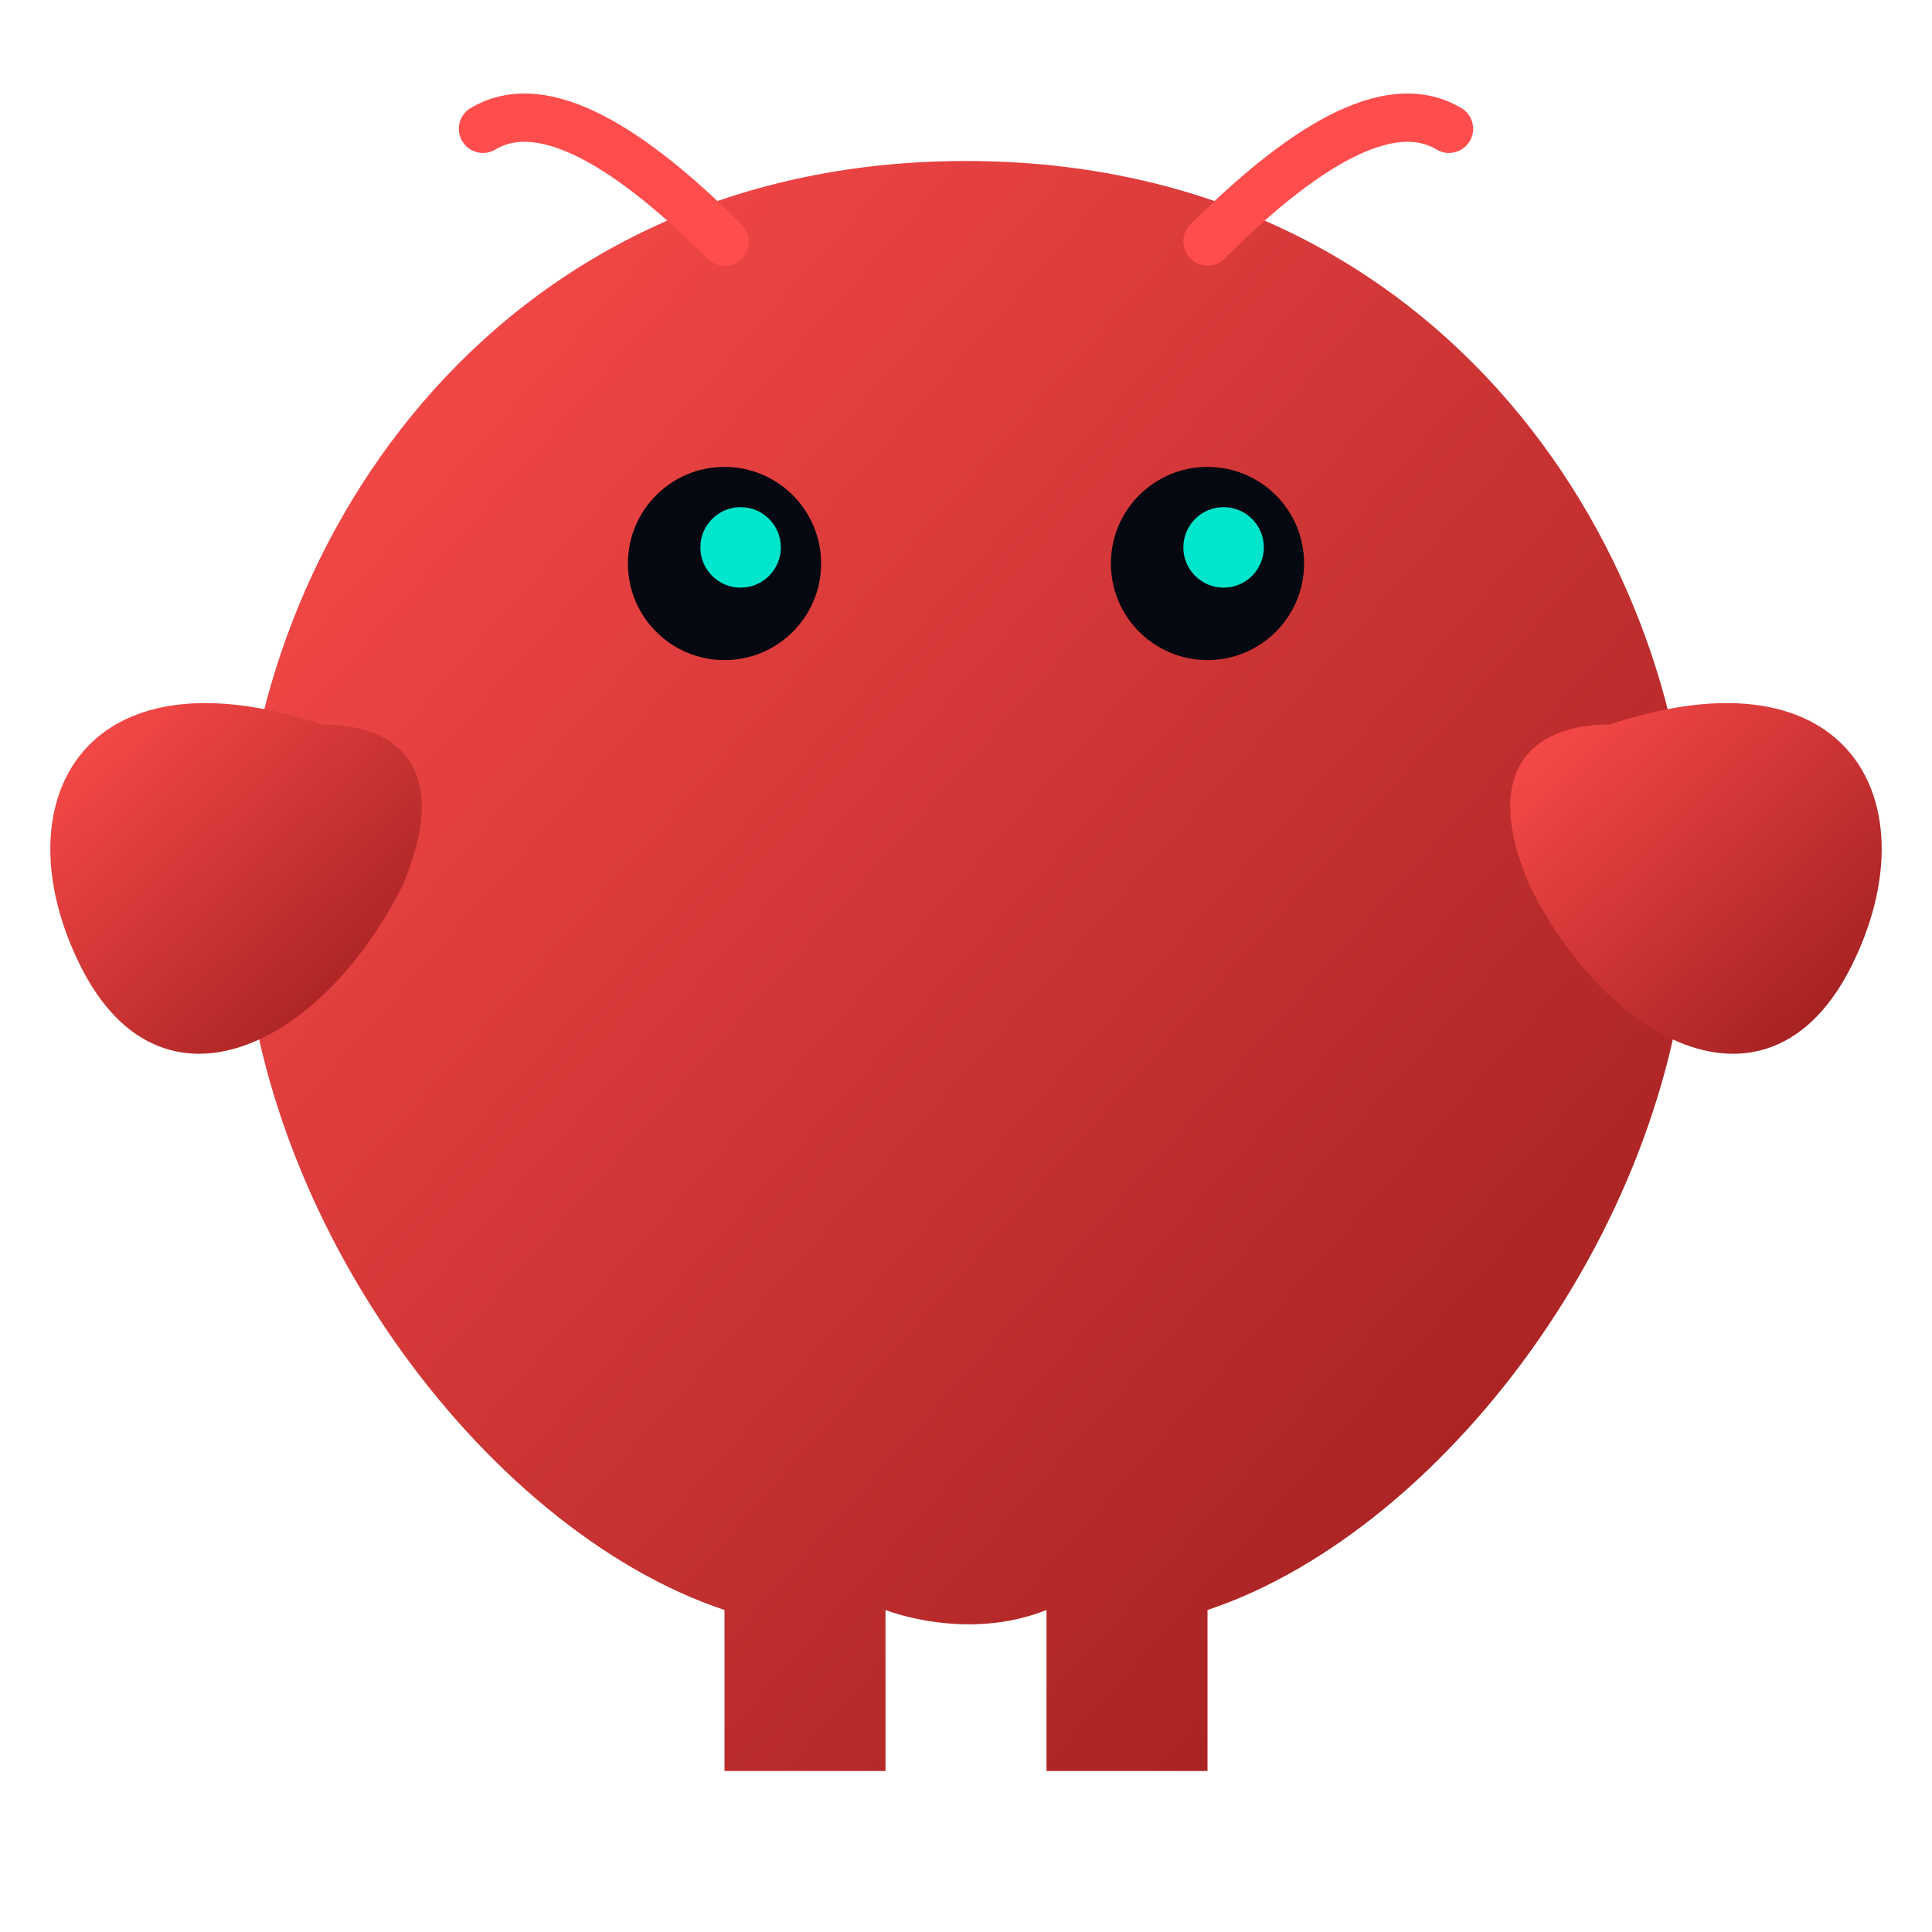
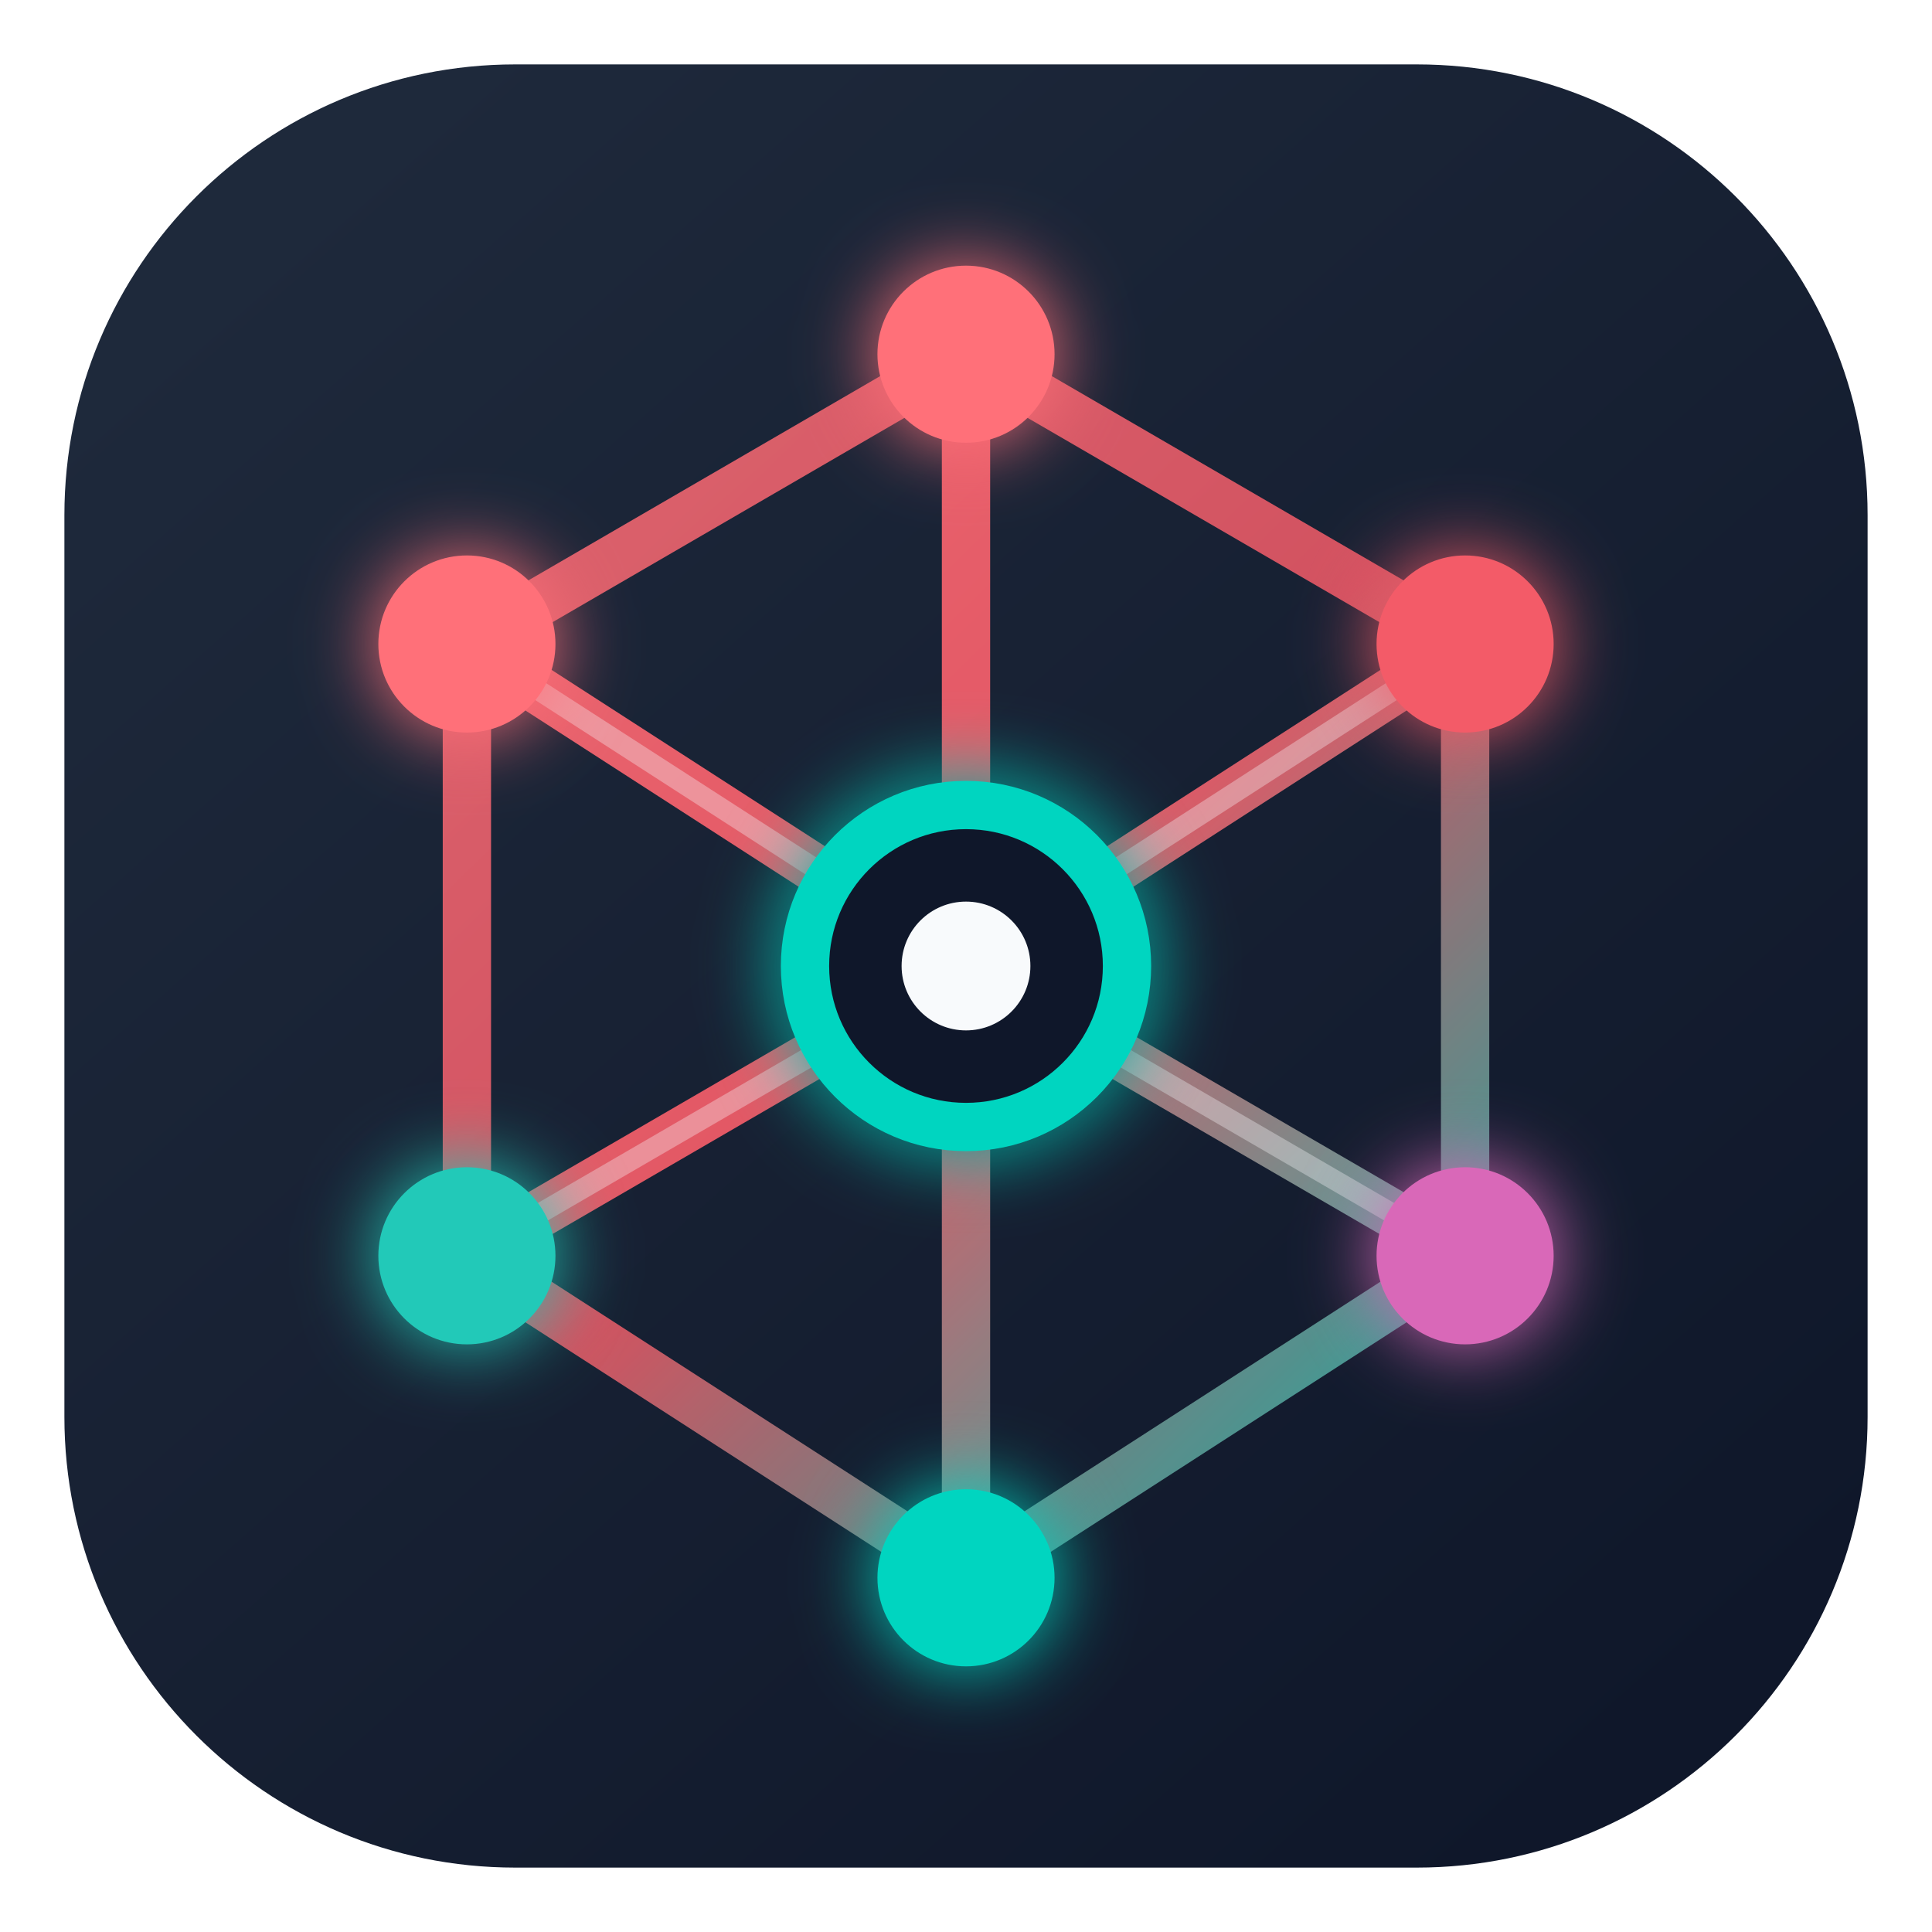
- <svg xmlns="http://www.w3.org/2000/svg" viewBox="0 0 120 120" fill="none">
+ <svg xmlns="http://www.w3.org/2000/svg" viewBox="0 0 120 120" fill="none" role="img" aria-labelledby="maap-logo-title">
  <defs>
-     <linearGradient id="lobster-gradient" x1="0%" y1="0%" x2="100%" y2="100%">
-       <stop offset="0%" stop-color="#ff4d4d" />
-       <stop offset="100%" stop-color="#991b1b" />
+     <linearGradient id="maap-surface" x1="18" y1="12" x2="103" y2="108" gradientUnits="userSpaceOnUse">
+       <stop stop-color="#1E293B" />
+       <stop offset="1" stop-color="#0F172A" />
    </linearGradient>
+     <linearGradient id="maap-network" x1="25" y1="22" x2="97" y2="96" gradientUnits="userSpaceOnUse">
+       <stop stop-color="#FF7079" />
+       <stop offset="0.5" stop-color="#F35B68" />
+       <stop offset="1" stop-color="#00D5C0" />
+     </linearGradient>
+     <filter id="maap-glow" x="-30%" y="-30%" width="160%" height="160%" color-interpolation-filters="sRGB">
+       <feGaussianBlur stdDeviation="2.4" result="blur" />
+       <feMerge>
+         <feMergeNode in="blur" />
+         <feMergeNode in="SourceGraphic" />
+       </feMerge>
+     </filter>
  </defs>
-   <g>
-     <animateTransform attributeName="transform" type="translate" additive="sum" values="0 0; 0 -5; 0 0" keyTimes="0; 0.5; 1" dur="4s" repeatCount="indefinite" calcMode="spline" keySplines="0.42 0 0.58 1; 0.42 0 0.58 1" />
-     <path d="M60 10 C30 10 15 35 15 55 C15 75 30 95 45 100 L45 110 L55 110 L55 100 C55 100 60 102 65 100 L65 110 L75 110 L75 100 C90 95 105 75 105 55 C105 35 90 10 60 10Z" fill="url(#lobster-gradient)" />
-     <path d="M20 45 C5 40 0 50 5 60 C10 70 20 65 25 55 C28 48 25 45 20 45Z" fill="url(#lobster-gradient)">
-       <animateTransform attributeName="transform" type="rotate" values="0 26 53; 0 26 53; -8 26 53; 0 26 53; 0 26 53" keyTimes="0; 0.85; 0.9; 0.95; 1" dur="4s" repeatCount="indefinite" calcMode="spline" keySplines="0.42 0 0.58 1; 0.42 0 0.58 1; 0.42 0 0.58 1; 0.42 0 0.58 1" />
-     </path>
-     <path d="M100 45 C115 40 120 50 115 60 C110 70 100 65 95 55 C92 48 95 45 100 45Z" fill="url(#lobster-gradient)">
-       <animateTransform attributeName="transform" type="rotate" values="0 94 53; 0 94 53; -8 94 53; 0 94 53; 0 94 53" keyTimes="0; 0.85; 0.9; 0.95; 1" dur="4s" begin="0.2s" repeatCount="indefinite" calcMode="spline" keySplines="0.42 0 0.58 1; 0.42 0 0.58 1; 0.42 0 0.58 1; 0.42 0 0.58 1" />
-     </path>
-     <path d="M45 15 Q35 5 30 8" stroke="#ff4d4d" stroke-width="3" stroke-linecap="round">
-       <animateTransform attributeName="transform" type="rotate" values="0 37.5 11; -3 37.5 11; 3 37.5 11; 0 37.5 11" keyTimes="0; 0.25; 0.75; 1" dur="2s" repeatCount="indefinite" calcMode="spline" keySplines="0.42 0 0.58 1; 0.42 0 0.58 1; 0.42 0 0.58 1" />
-     </path>
-     <path d="M75 15 Q85 5 90 8" stroke="#ff4d4d" stroke-width="3" stroke-linecap="round">
-       <animateTransform attributeName="transform" type="rotate" values="0 82.5 11; -3 82.5 11; 3 82.5 11; 0 82.5 11" keyTimes="0; 0.25; 0.75; 1" dur="2s" repeatCount="indefinite" calcMode="spline" keySplines="0.42 0 0.58 1; 0.42 0 0.58 1; 0.42 0 0.58 1" />
-     </path>
-     <circle cx="45" cy="35" r="6" fill="#050810" />
-     <circle cx="75" cy="35" r="6" fill="#050810" />
-     <circle cx="46" cy="34" r="2.5" fill="#00e5cc">
-       <animate attributeName="opacity" values="1; 1; 0.3; 1" keyTimes="0; 0.9; 0.95; 1" dur="3s" repeatCount="indefinite" />
-     </circle>
-     <circle cx="76" cy="34" r="2.5" fill="#00e5cc">
-       <animate attributeName="opacity" values="1; 1; 0.3; 1" keyTimes="0; 0.9; 0.95; 1" dur="3s" repeatCount="indefinite" />
-     </circle>
+   <rect x="4" y="4" width="112" height="112" rx="28" fill="url(#maap-surface)" />
+   <path d="M60 22L91 40V78L60 98L29 78V40L60 22Z" stroke="url(#maap-network)" stroke-width="3" stroke-linejoin="round" opacity="0.85" />
+   <path d="M60 60L60 22M60 60L91 40M60 60L91 78M60 60L60 98M60 60L29 78M60 60L29 40" stroke="url(#maap-network)" stroke-width="3" stroke-linecap="round" opacity="0.92" />
+   <path d="M29 40L60 60L91 40M29 78L60 60L91 78" stroke="#F8FAFC" stroke-width="1.25" stroke-linecap="round" stroke-linejoin="round" opacity="0.34" />
+   <g filter="url(#maap-glow)">
+     <circle cx="60" cy="60" r="10" fill="#0F172A" stroke="#00D5C0" stroke-width="3" />
+     <circle cx="60" cy="60" r="4" fill="#F8FAFC" />
+     <circle cx="60" cy="22" r="5.5" fill="#FF7079" />
+     <circle cx="91" cy="40" r="5.5" fill="#F35B68" />
+     <circle cx="91" cy="78" r="5.5" fill="#D968B8" />
+     <circle cx="60" cy="98" r="5.5" fill="#00D5C0" />
+     <circle cx="29" cy="78" r="5.5" fill="#22C9B8" />
+     <circle cx="29" cy="40" r="5.5" fill="#FF7079" />
  </g>
</svg>
